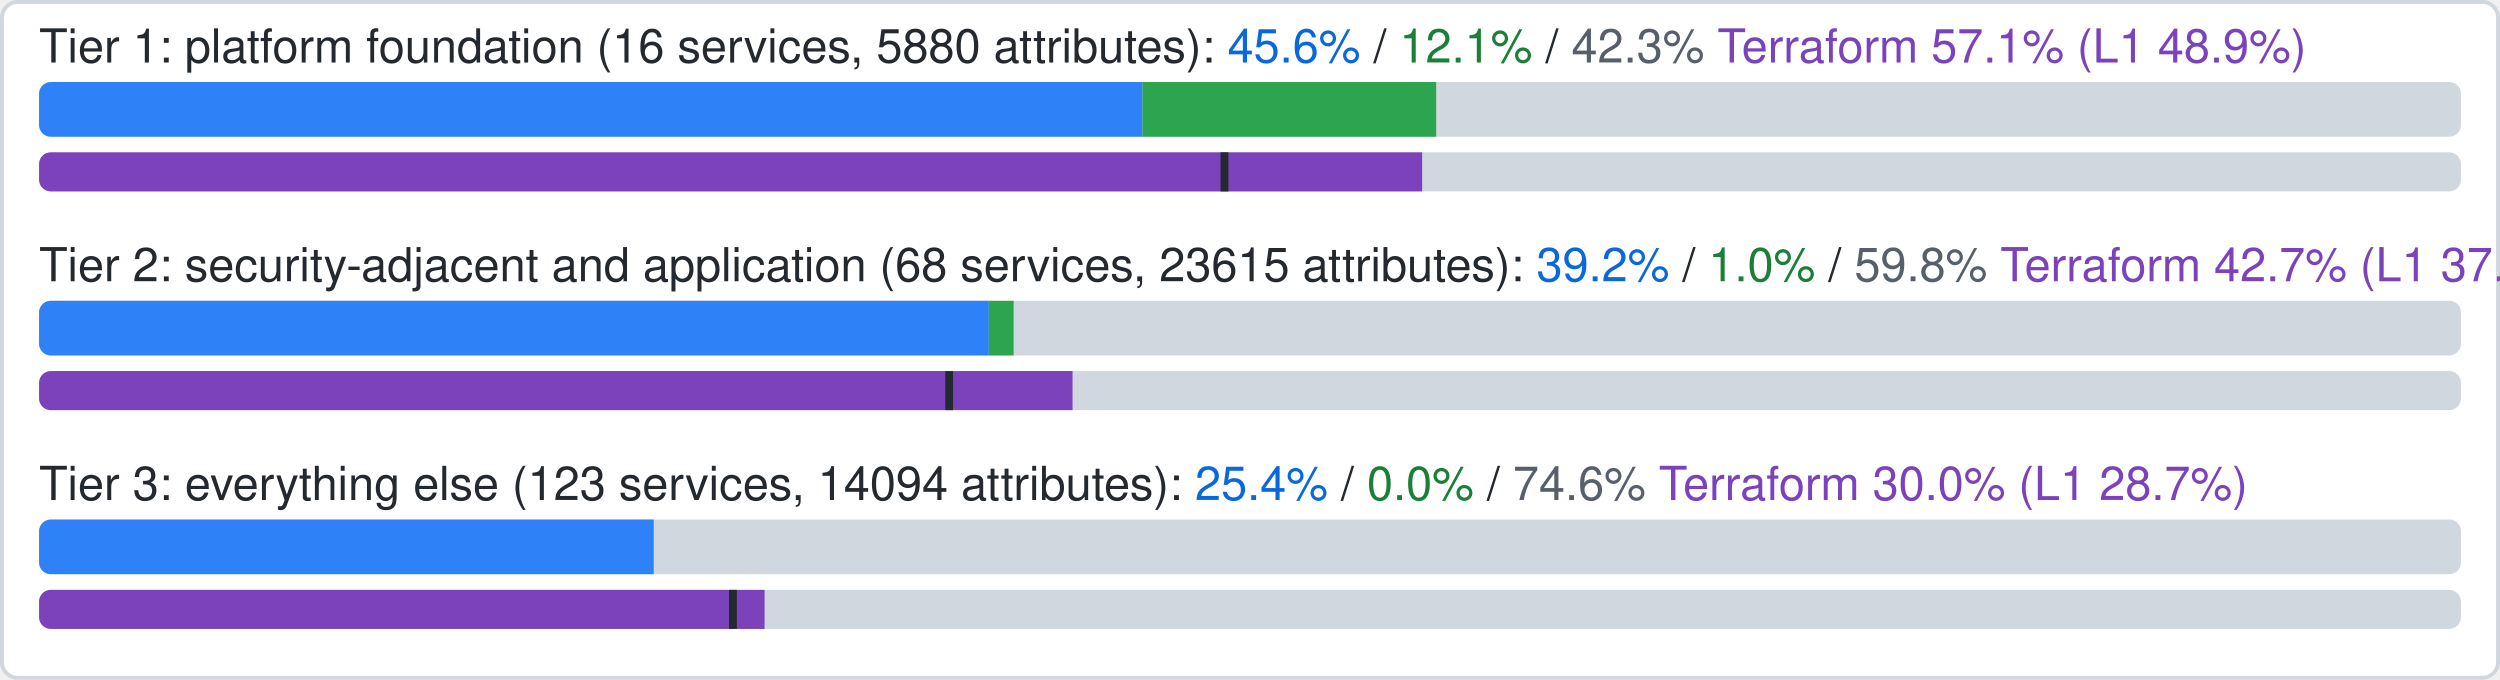
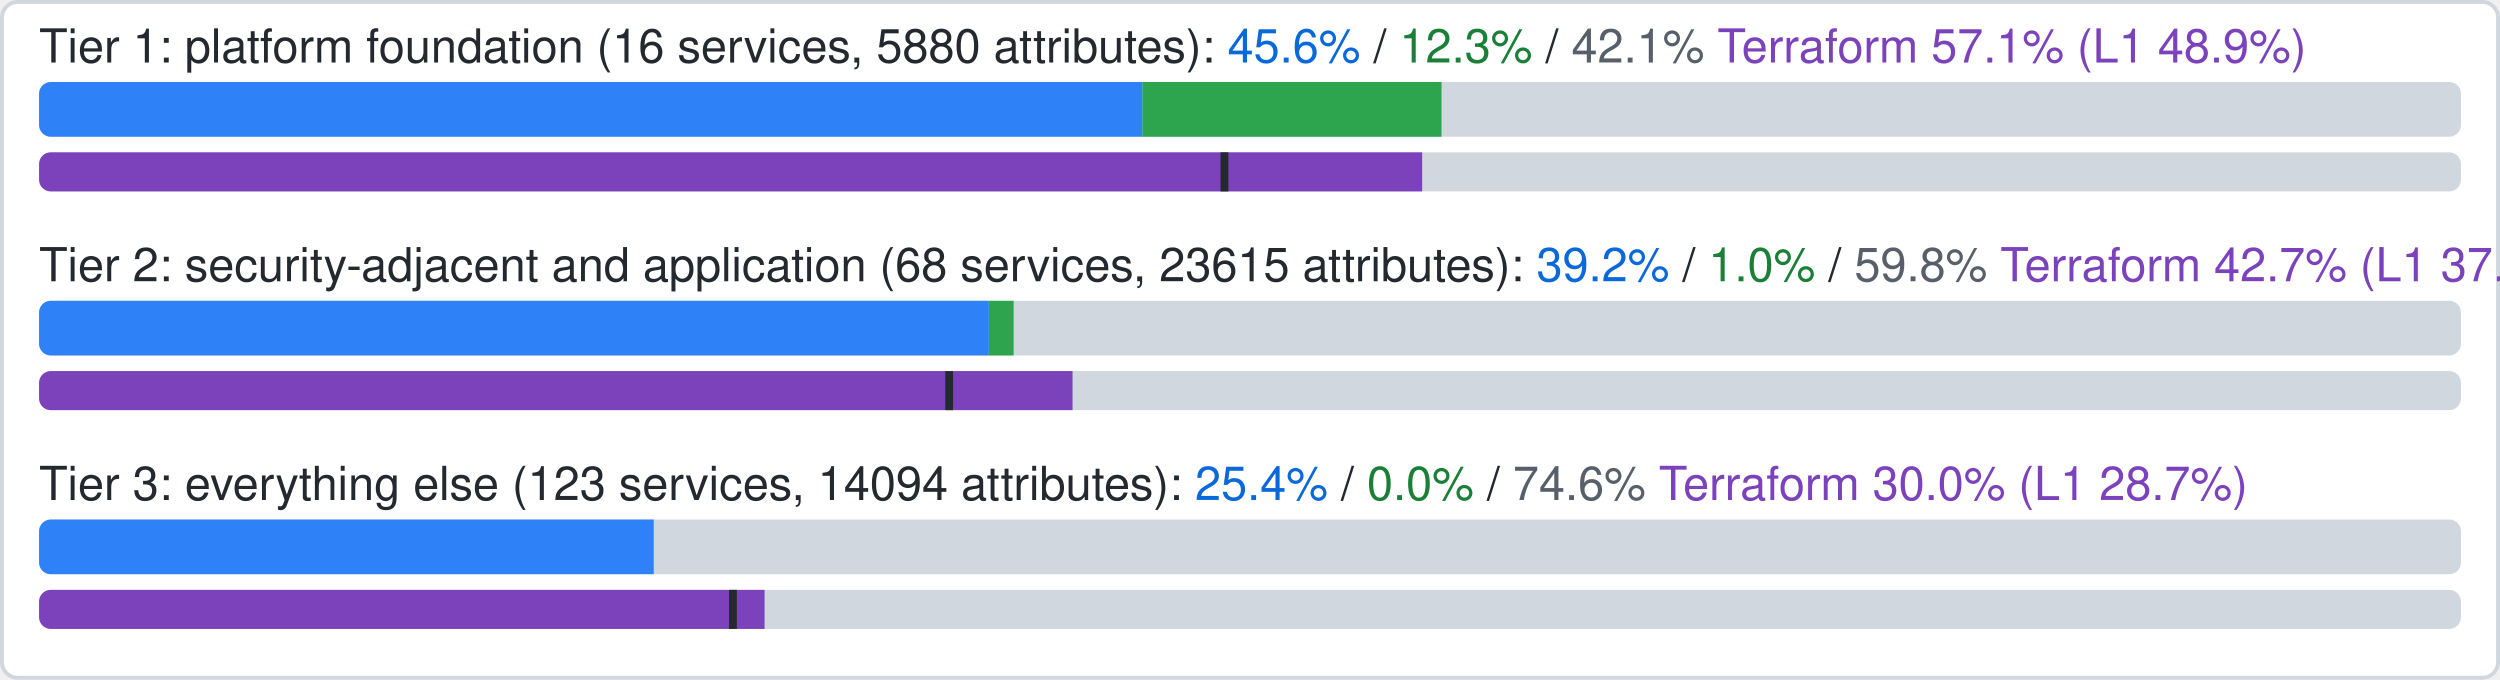
- <svg xmlns="http://www.w3.org/2000/svg" width="640" height="174" viewBox="0 0 640 174" role="img" aria-label="Coverage by tier: Tier 1: platform foundation official 45.6%, ours beyond official 12.1%, uncovered 42.3%, Terraform google-beta 57.1% (L1 48.9%), an estimate; Tier 2: security-adjacent and application official 39.2%, ours beyond official 1.0%, uncovered 59.8%, Terraform google-beta 42.7% (L1 37.6%), an estimate; Tier 3: everything else official 25.4%, ours beyond official 0.0%, uncovered 74.6%, Terraform google-beta 30.0% (L1 28.7%), an estimate;">
+ <svg xmlns="http://www.w3.org/2000/svg" width="640" height="174" viewBox="0 0 640 174" role="img" aria-label="Coverage by tier: Tier 1: platform foundation official 45.6%, ours beyond official 12.3%, uncovered 42.1%, Terraform google-beta 57.1% (L1 48.9%), an estimate; Tier 2: security-adjacent and application official 39.2%, ours beyond official 1.0%, uncovered 59.8%, Terraform google-beta 42.7% (L1 37.6%), an estimate; Tier 3: everything else official 25.4%, ours beyond official 0.0%, uncovered 74.6%, Terraform google-beta 30.0% (L1 28.7%), an estimate;">
  <rect x="0.5" y="0.5" width="639" height="173" rx="4" fill="#ffffff" stroke="#d0d7de" />
  <clipPath id="c0">
    <rect x="10" y="21" width="620" height="14" rx="3" />
  </clipPath>
-   <text x="10" y="16" font-family="-apple-system,BlinkMacSystemFont,Segoe UI,Helvetica,Arial,sans-serif" font-size="12" fill="#24292f">Tier 1: platform foundation (16 services, 5880 attributes): <tspan fill="#0969da">45.6%</tspan> / <tspan fill="#1a7f37">12.1%</tspan> / <tspan fill="#57606a">42.3%</tspan>
+   <text x="10" y="16" font-family="-apple-system,BlinkMacSystemFont,Segoe UI,Helvetica,Arial,sans-serif" font-size="12" fill="#24292f">Tier 1: platform foundation (16 services, 5880 attributes): <tspan fill="#0969da">45.6%</tspan> / <tspan fill="#1a7f37">12.3%</tspan> / <tspan fill="#57606a">42.1%</tspan>
    <tspan fill="#7b42bc">Terraform 57.1% (L1 48.9%)</tspan>
  </text>
  <clipPath id="t0">
    <rect x="10" y="39" width="620" height="10" rx="3" />
  </clipPath>
  <g clip-path="url(#t0)">
    <rect x="10" y="39" width="620" height="10" fill="#d0d7de" />
    <rect x="10" y="39" width="354.07" height="10" fill="#7b42bc" />
    <rect x="312.46" y="39" width="2" height="10" fill="#24292f" />
  </g>
  <g clip-path="url(#c0)">
    <rect x="10" y="21" width="620" height="14" fill="#d0d7de" />
    <rect x="10" y="21" width="282.48" height="14" fill="#2f81f7" />
-     <rect x="292.48" y="21" width="75.18" height="14" fill="#2da44e" />
+     <rect x="292.48" y="21" width="76.55" height="14" fill="#2da44e" />
  </g>
  <clipPath id="c1">
    <rect x="10" y="77" width="620" height="14" rx="3" />
  </clipPath>
  <text x="10" y="72" font-family="-apple-system,BlinkMacSystemFont,Segoe UI,Helvetica,Arial,sans-serif" font-size="12" fill="#24292f">Tier 2: security-adjacent and application (68 services, 23615 attributes): <tspan fill="#0969da">39.2%</tspan> / <tspan fill="#1a7f37">1.0%</tspan> / <tspan fill="#57606a">59.8%</tspan>
    <tspan fill="#7b42bc">Terraform 42.7% (L1 37.6%)</tspan>
  </text>
  <clipPath id="t1">
    <rect x="10" y="95" width="620" height="10" rx="3" />
  </clipPath>
  <g clip-path="url(#t1)">
    <rect x="10" y="95" width="620" height="10" fill="#d0d7de" />
    <rect x="10" y="95" width="264.57" height="10" fill="#7b42bc" />
    <rect x="241.98" y="95" width="2" height="10" fill="#24292f" />
  </g>
  <g clip-path="url(#c1)">
    <rect x="10" y="77" width="620" height="14" fill="#d0d7de" />
    <rect x="10" y="77" width="243.14" height="14" fill="#2f81f7" />
    <rect x="253.14" y="77" width="6.35" height="14" fill="#2da44e" />
  </g>
  <clipPath id="c2">
    <rect x="10" y="133" width="620" height="14" rx="3" />
  </clipPath>
  <text x="10" y="128" font-family="-apple-system,BlinkMacSystemFont,Segoe UI,Helvetica,Arial,sans-serif" font-size="12" fill="#24292f">Tier 3: everything else (123 services, 14094 attributes): <tspan fill="#0969da">25.4%</tspan> / <tspan fill="#1a7f37">0.0%</tspan> / <tspan fill="#57606a">74.6%</tspan>
    <tspan fill="#7b42bc">Terraform 30.0% (L1 28.7%)</tspan>
  </text>
  <clipPath id="t2">
    <rect x="10" y="151" width="620" height="10" rx="3" />
  </clipPath>
  <g clip-path="url(#t2)">
    <rect x="10" y="151" width="620" height="10" fill="#d0d7de" />
    <rect x="10" y="151" width="185.73" height="10" fill="#7b42bc" />
    <rect x="186.63" y="151" width="2" height="10" fill="#24292f" />
  </g>
  <g clip-path="url(#c2)">
    <rect x="10" y="133" width="620" height="14" fill="#d0d7de" />
    <rect x="10" y="133" width="157.35" height="14" fill="#2f81f7" />
  </g>
</svg>
